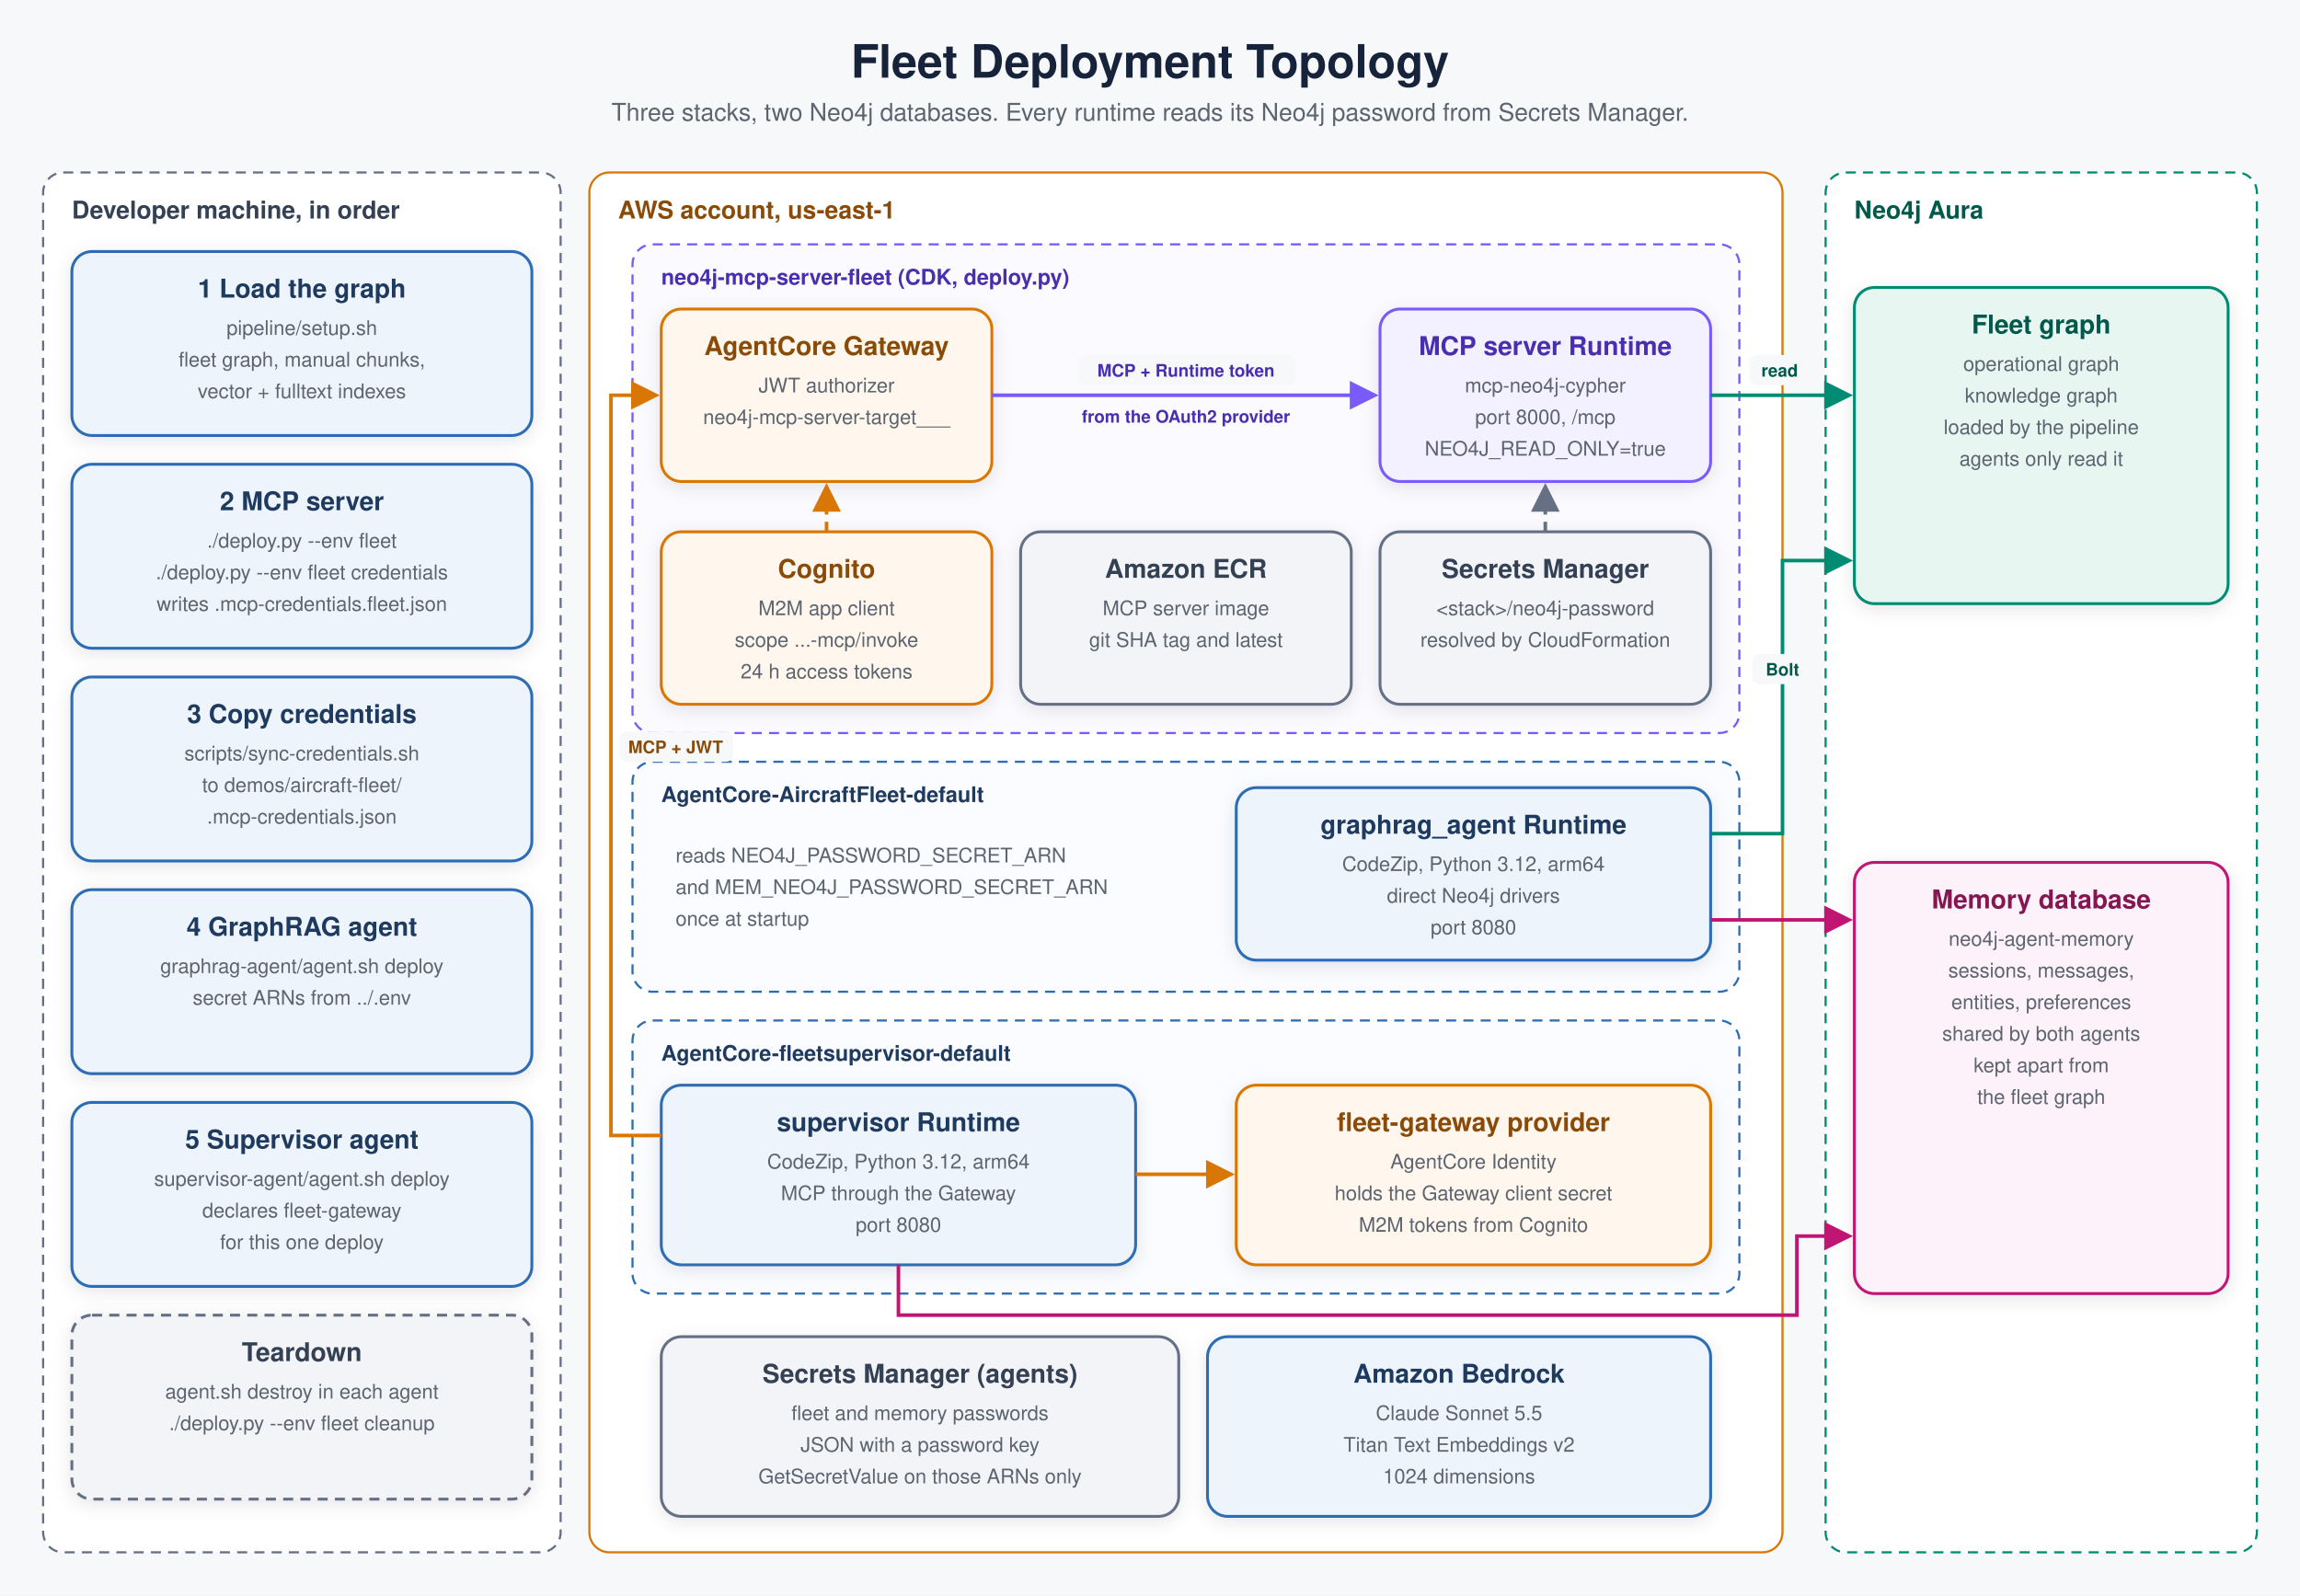
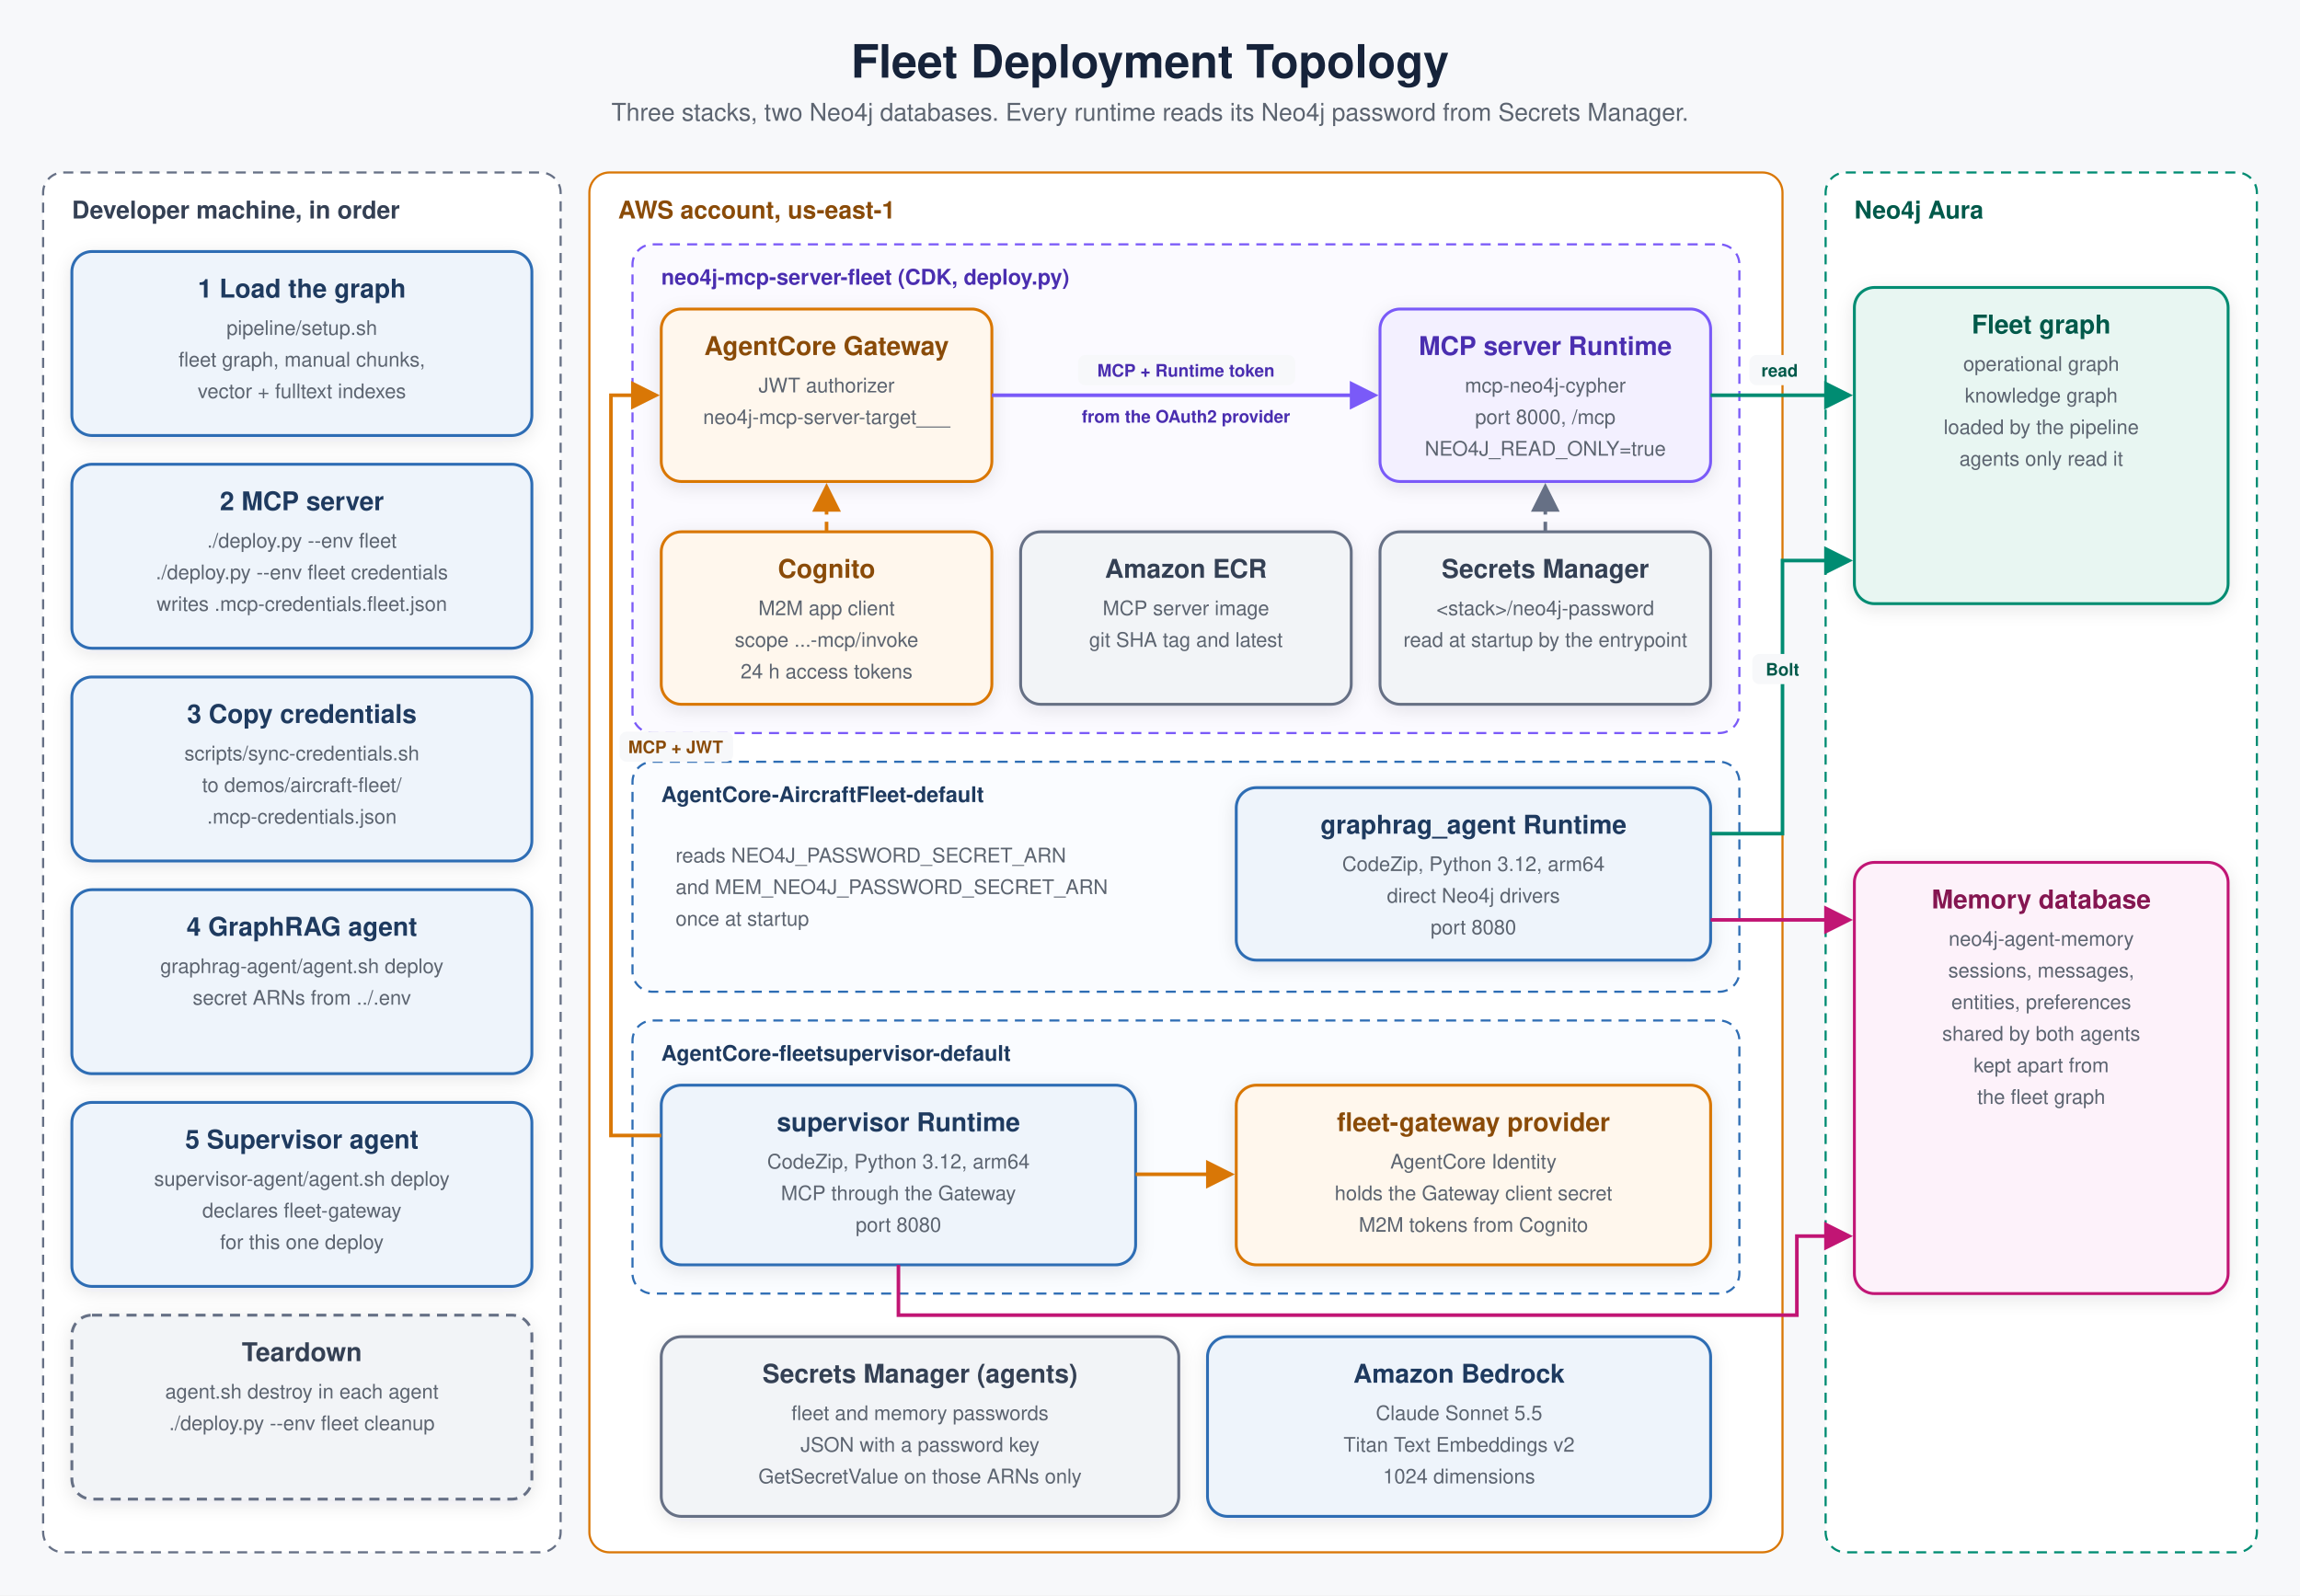
<svg xmlns="http://www.w3.org/2000/svg" width="1600" height="1110" viewBox="0 0 1600 1110" font-family="'Helvetica Neue', Helvetica, Arial, sans-serif">
  <defs>
    <filter id="shadow" x="-15%" y="-20%" width="130%" height="150%">
      <feDropShadow dx="0" dy="3" stdDeviation="6" flood-color="#101828" flood-opacity="0.10" />
    </filter>
    <marker id="a-blue" viewBox="0 0 10 10" refX="8.5" refY="5" markerWidth="8" markerHeight="8" orient="auto-start-reverse">
      <path d="M0,0 L10,5 L0,10 Z" fill="#2E6DB4" />
    </marker>
    <marker id="a-teal" viewBox="0 0 10 10" refX="8.5" refY="5" markerWidth="8" markerHeight="8" orient="auto-start-reverse">
      <path d="M0,0 L10,5 L0,10 Z" fill="#008C72" />
    </marker>
    <marker id="a-orange" viewBox="0 0 10 10" refX="8.5" refY="5" markerWidth="8" markerHeight="8" orient="auto-start-reverse">
      <path d="M0,0 L10,5 L0,10 Z" fill="#D97706" />
    </marker>
    <marker id="a-purple" viewBox="0 0 10 10" refX="8.5" refY="5" markerWidth="8" markerHeight="8" orient="auto-start-reverse">
      <path d="M0,0 L10,5 L0,10 Z" fill="#7A5AF8" />
    </marker>
    <marker id="a-pink" viewBox="0 0 10 10" refX="8.5" refY="5" markerWidth="8" markerHeight="8" orient="auto-start-reverse">
      <path d="M0,0 L10,5 L0,10 Z" fill="#C11574" />
    </marker>
    <marker id="a-slate" viewBox="0 0 10 10" refX="8.5" refY="5" markerWidth="8" markerHeight="8" orient="auto-start-reverse">
      <path d="M0,0 L10,5 L0,10 Z" fill="#667085" />
    </marker>
  </defs>
  <rect width="1600" height="1110" fill="#F7F8FA" />
  <text x="800" y="54" text-anchor="middle" font-size="32" font-weight="700" fill="#16233A">Fleet Deployment Topology</text>
  <text x="800" y="84" text-anchor="middle" font-size="17" fill="#5C6470">Three stacks, two Neo4j databases. Every runtime reads its Neo4j password from Secrets Manager.</text>
  <rect x="30" y="120" width="360" height="960" rx="14" fill="#FFFFFF" stroke="#667085" stroke-width="1.5" stroke-dasharray="7 5" />
  <text x="50" y="152" font-size="17" font-weight="700" fill="#344054" text-anchor="start">Developer machine, in order</text>
  <rect x="50" y="175" width="320" height="128" rx="14" fill="#EEF4FB" stroke="#2E6DB4" stroke-width="2" filter="url(#shadow)" />
  <text x="210.0" y="207" font-size="18" font-weight="700" fill="#1E3A5F" text-anchor="middle">1  Load the graph</text>
  <text x="210.0" y="233" font-size="14" font-weight="400" fill="#5C6470" text-anchor="middle">pipeline/setup.sh</text>
  <text x="210.0" y="255" font-size="14" font-weight="400" fill="#5C6470" text-anchor="middle">fleet graph, manual chunks,</text>
  <text x="210.0" y="277" font-size="14" font-weight="400" fill="#5C6470" text-anchor="middle">vector + fulltext indexes</text>
  <rect x="50" y="323" width="320" height="128" rx="14" fill="#EEF4FB" stroke="#2E6DB4" stroke-width="2" filter="url(#shadow)" />
  <text x="210.0" y="355" font-size="18" font-weight="700" fill="#1E3A5F" text-anchor="middle">2  MCP server</text>
  <text x="210.0" y="381" font-size="14" font-weight="400" fill="#5C6470" text-anchor="middle">./deploy.py --env fleet</text>
  <text x="210.0" y="403" font-size="14" font-weight="400" fill="#5C6470" text-anchor="middle">./deploy.py --env fleet credentials</text>
  <text x="210.0" y="425" font-size="14" font-weight="400" fill="#5C6470" text-anchor="middle">writes .mcp-credentials.fleet.json</text>
  <rect x="50" y="471" width="320" height="128" rx="14" fill="#EEF4FB" stroke="#2E6DB4" stroke-width="2" filter="url(#shadow)" />
  <text x="210.0" y="503" font-size="18" font-weight="700" fill="#1E3A5F" text-anchor="middle">3  Copy credentials</text>
  <text x="210.0" y="529" font-size="14" font-weight="400" fill="#5C6470" text-anchor="middle">scripts/sync-credentials.sh</text>
  <text x="210.0" y="551" font-size="14" font-weight="400" fill="#5C6470" text-anchor="middle">to demos/aircraft-fleet/</text>
  <text x="210.0" y="573" font-size="14" font-weight="400" fill="#5C6470" text-anchor="middle">.mcp-credentials.json</text>
  <rect x="50" y="619" width="320" height="128" rx="14" fill="#EEF4FB" stroke="#2E6DB4" stroke-width="2" filter="url(#shadow)" />
  <text x="210.0" y="651" font-size="18" font-weight="700" fill="#1E3A5F" text-anchor="middle">4  GraphRAG agent</text>
  <text x="210.0" y="677" font-size="14" font-weight="400" fill="#5C6470" text-anchor="middle">graphrag-agent/agent.sh deploy</text>
  <text x="210.0" y="699" font-size="14" font-weight="400" fill="#5C6470" text-anchor="middle">secret ARNs from ../.env</text>
  <rect x="50" y="767" width="320" height="128" rx="14" fill="#EEF4FB" stroke="#2E6DB4" stroke-width="2" filter="url(#shadow)" />
  <text x="210.0" y="799" font-size="18" font-weight="700" fill="#1E3A5F" text-anchor="middle">5  Supervisor agent</text>
  <text x="210.0" y="825" font-size="14" font-weight="400" fill="#5C6470" text-anchor="middle">supervisor-agent/agent.sh deploy</text>
  <text x="210.0" y="847" font-size="14" font-weight="400" fill="#5C6470" text-anchor="middle">declares fleet-gateway</text>
  <text x="210.0" y="869" font-size="14" font-weight="400" fill="#5C6470" text-anchor="middle">for this one deploy</text>
  <rect x="50" y="915" width="320" height="128" rx="14" fill="#F2F4F7" stroke="#667085" stroke-width="2" stroke-dasharray="7 5" filter="url(#shadow)" />
  <text x="210.0" y="947" font-size="18" font-weight="700" fill="#344054" text-anchor="middle">Teardown</text>
  <text x="210.0" y="973" font-size="14" font-weight="400" fill="#5C6470" text-anchor="middle">agent.sh destroy in each agent</text>
  <text x="210.0" y="995" font-size="14" font-weight="400" fill="#5C6470" text-anchor="middle">./deploy.py --env fleet cleanup</text>
  <rect x="410" y="120" width="830" height="960" rx="14" fill="#FFFFFF" stroke="#D97706" stroke-width="1.5" />
  <text x="430" y="152" font-size="17" font-weight="700" fill="#8A4B08" text-anchor="start">AWS account, us-east-1</text>
  <rect x="440" y="170" width="770" height="340" rx="14" fill="#FBFAFF" stroke="#7A5AF8" stroke-width="1.5" stroke-dasharray="7 5" />
  <text x="460" y="198" font-size="15" font-weight="700" fill="#4A2EB0" text-anchor="start">neo4j-mcp-server-fleet (CDK, deploy.py)</text>
  <rect x="460" y="215" width="230" height="120" rx="14" fill="#FFF7ED" stroke="#D97706" stroke-width="2" filter="url(#shadow)" />
  <text x="575.0" y="247" font-size="18" font-weight="700" fill="#8A4B08" text-anchor="middle">AgentCore Gateway</text>
  <text x="575.0" y="273" font-size="14" font-weight="400" fill="#5C6470" text-anchor="middle">JWT authorizer</text>
  <text x="575.0" y="295" font-size="14" font-weight="400" fill="#5C6470" text-anchor="middle">neo4j-mcp-server-target___</text>
  <rect x="960" y="215" width="230" height="120" rx="14" fill="#F3F0FF" stroke="#7A5AF8" stroke-width="2" filter="url(#shadow)" />
  <text x="1075.0" y="247" font-size="18" font-weight="700" fill="#4A2EB0" text-anchor="middle">MCP server Runtime</text>
  <text x="1075.0" y="273" font-size="14" font-weight="400" fill="#5C6470" text-anchor="middle">mcp-neo4j-cypher</text>
  <text x="1075.0" y="295" font-size="14" font-weight="400" fill="#5C6470" text-anchor="middle">port 8000, /mcp</text>
  <text x="1075.0" y="317" font-size="14" font-weight="400" fill="#5C6470" text-anchor="middle">NEO4J_READ_ONLY=true</text>
  <path d="M690,275 H956" fill="none" stroke="#7A5AF8" stroke-width="2.5" marker-end="url(#a-purple)" />
  <rect x="750" y="247" width="151" height="21" rx="5" fill="#F7F8FA" />
  <text x="825" y="262" font-size="12" font-weight="600" fill="#4A2EB0" text-anchor="middle">MCP + Runtime token</text>
  <text x="825" y="294" font-size="12" font-weight="600" fill="#4A2EB0" text-anchor="middle">from the OAuth2 provider</text>
  <rect x="460" y="370" width="230" height="120" rx="14" fill="#FFF7ED" stroke="#D97706" stroke-width="2" filter="url(#shadow)" />
  <text x="575.0" y="402" font-size="18" font-weight="700" fill="#8A4B08" text-anchor="middle">Cognito</text>
  <text x="575.0" y="428" font-size="14" font-weight="400" fill="#5C6470" text-anchor="middle">M2M app client</text>
  <text x="575.0" y="450" font-size="14" font-weight="400" fill="#5C6470" text-anchor="middle">scope ...-mcp/invoke</text>
  <text x="575.0" y="472" font-size="14" font-weight="400" fill="#5C6470" text-anchor="middle">24 h access tokens</text>
  <rect x="710" y="370" width="230" height="120" rx="14" fill="#F2F4F7" stroke="#667085" stroke-width="2" filter="url(#shadow)" />
  <text x="825.0" y="402" font-size="18" font-weight="700" fill="#344054" text-anchor="middle">Amazon ECR</text>
  <text x="825.0" y="428" font-size="14" font-weight="400" fill="#5C6470" text-anchor="middle">MCP server image</text>
  <text x="825.0" y="450" font-size="14" font-weight="400" fill="#5C6470" text-anchor="middle">git SHA tag and latest</text>
  <rect x="960" y="370" width="230" height="120" rx="14" fill="#F2F4F7" stroke="#667085" stroke-width="2" filter="url(#shadow)" />
  <text x="1075.0" y="402" font-size="18" font-weight="700" fill="#344054" text-anchor="middle">Secrets Manager</text>
  <text x="1075.0" y="428" font-size="14" font-weight="400" fill="#5C6470" text-anchor="middle">&lt;stack&gt;/neo4j-password</text>
-   <text x="1075.0" y="450" font-size="14" font-weight="400" fill="#5C6470" text-anchor="middle">resolved by CloudFormation</text>
+   <text x="1075.0" y="450" font-size="14" font-weight="400" fill="#5C6470" text-anchor="middle">read at startup by the entrypoint</text>
  <path d="M575,370 V339" fill="none" stroke="#D97706" stroke-width="2.5" stroke-dasharray="7 5" marker-end="url(#a-orange)" />
  <path d="M1075,370 V339" fill="none" stroke="#667085" stroke-width="2.5" stroke-dasharray="7 5" marker-end="url(#a-slate)" />
  <rect x="440" y="530" width="770" height="160" rx="14" fill="#FAFCFF" stroke="#2E6DB4" stroke-width="1.5" stroke-dasharray="7 5" />
  <text x="460" y="558" font-size="15" font-weight="700" fill="#1E3A5F" text-anchor="start">AgentCore-AircraftFleet-default</text>
  <text x="470" y="600" font-size="14" font-weight="400" fill="#5C6470" text-anchor="start">reads NEO4J_PASSWORD_SECRET_ARN</text>
  <text x="470" y="622" font-size="14" font-weight="400" fill="#5C6470" text-anchor="start">and MEM_NEO4J_PASSWORD_SECRET_ARN</text>
  <text x="470" y="644" font-size="14" font-weight="400" fill="#5C6470" text-anchor="start">once at startup</text>
  <rect x="860" y="548" width="330" height="120" rx="14" fill="#EEF4FB" stroke="#2E6DB4" stroke-width="2" filter="url(#shadow)" />
  <text x="1025.0" y="580" font-size="18" font-weight="700" fill="#1E3A5F" text-anchor="middle">graphrag_agent Runtime</text>
  <text x="1025.0" y="606" font-size="14" font-weight="400" fill="#5C6470" text-anchor="middle">CodeZip, Python 3.12, arm64</text>
  <text x="1025.0" y="628" font-size="14" font-weight="400" fill="#5C6470" text-anchor="middle">direct Neo4j drivers</text>
  <text x="1025.0" y="650" font-size="14" font-weight="400" fill="#5C6470" text-anchor="middle">port 8080</text>
  <rect x="440" y="710" width="770" height="190" rx="14" fill="#FAFCFF" stroke="#2E6DB4" stroke-width="1.5" stroke-dasharray="7 5" />
  <text x="460" y="738" font-size="15" font-weight="700" fill="#1E3A5F" text-anchor="start">AgentCore-fleetsupervisor-default</text>
  <rect x="460" y="755" width="330" height="125" rx="14" fill="#EEF4FB" stroke="#2E6DB4" stroke-width="2" filter="url(#shadow)" />
  <text x="625.0" y="787" font-size="18" font-weight="700" fill="#1E3A5F" text-anchor="middle">supervisor Runtime</text>
  <text x="625.0" y="813" font-size="14" font-weight="400" fill="#5C6470" text-anchor="middle">CodeZip, Python 3.12, arm64</text>
  <text x="625.0" y="835" font-size="14" font-weight="400" fill="#5C6470" text-anchor="middle">MCP through the Gateway</text>
  <text x="625.0" y="857" font-size="14" font-weight="400" fill="#5C6470" text-anchor="middle">port 8080</text>
  <rect x="860" y="755" width="330" height="125" rx="14" fill="#FFF7ED" stroke="#D97706" stroke-width="2" filter="url(#shadow)" />
  <text x="1025.0" y="787" font-size="18" font-weight="700" fill="#8A4B08" text-anchor="middle">fleet-gateway provider</text>
  <text x="1025.0" y="813" font-size="14" font-weight="400" fill="#5C6470" text-anchor="middle">AgentCore Identity</text>
  <text x="1025.0" y="835" font-size="14" font-weight="400" fill="#5C6470" text-anchor="middle">holds the Gateway client secret</text>
  <text x="1025.0" y="857" font-size="14" font-weight="400" fill="#5C6470" text-anchor="middle">M2M tokens from Cognito</text>
  <path d="M790,817 H856" fill="none" stroke="#D97706" stroke-width="2.5" marker-end="url(#a-orange)" />
  <path d="M460,790 H425 V275 H456" fill="none" stroke="#D97706" stroke-width="2.5" marker-end="url(#a-orange)" />
  <rect x="431" y="509" width="79" height="21" rx="5" fill="#F7F8FA" />
  <text x="470" y="524" font-size="12" font-weight="600" fill="#8A4B08" text-anchor="middle">MCP + JWT</text>
  <rect x="460" y="930" width="360" height="125" rx="14" fill="#F2F4F7" stroke="#667085" stroke-width="2" filter="url(#shadow)" />
  <text x="640.0" y="962" font-size="18" font-weight="700" fill="#344054" text-anchor="middle">Secrets Manager (agents)</text>
  <text x="640.0" y="988" font-size="14" font-weight="400" fill="#5C6470" text-anchor="middle">fleet and memory passwords</text>
  <text x="640.0" y="1010" font-size="14" font-weight="400" fill="#5C6470" text-anchor="middle">JSON with a password key</text>
  <text x="640.0" y="1032" font-size="14" font-weight="400" fill="#5C6470" text-anchor="middle">GetSecretValue on those ARNs only</text>
  <rect x="840" y="930" width="350" height="125" rx="14" fill="#EEF4FB" stroke="#2E6DB4" stroke-width="2" filter="url(#shadow)" />
  <text x="1015.0" y="962" font-size="18" font-weight="700" fill="#1E3A5F" text-anchor="middle">Amazon Bedrock</text>
  <text x="1015.0" y="988" font-size="14" font-weight="400" fill="#5C6470" text-anchor="middle">Claude Sonnet 5.5</text>
  <text x="1015.0" y="1010" font-size="14" font-weight="400" fill="#5C6470" text-anchor="middle">Titan Text Embeddings v2</text>
  <text x="1015.0" y="1032" font-size="14" font-weight="400" fill="#5C6470" text-anchor="middle">1024 dimensions</text>
  <rect x="1270" y="120" width="300" height="960" rx="14" fill="#FFFFFF" stroke="#008C72" stroke-width="1.5" stroke-dasharray="7 5" />
  <text x="1290" y="152" font-size="17" font-weight="700" fill="#00594A" text-anchor="start">Neo4j Aura</text>
  <rect x="1290" y="200" width="260" height="220" rx="14" fill="#E8F6F2" stroke="#008C72" stroke-width="2" filter="url(#shadow)" />
  <text x="1420.0" y="232" font-size="18" font-weight="700" fill="#00594A" text-anchor="middle">Fleet graph</text>
  <text x="1420.0" y="258" font-size="14" font-weight="400" fill="#5C6470" text-anchor="middle">operational graph</text>
  <text x="1420.0" y="280" font-size="14" font-weight="400" fill="#5C6470" text-anchor="middle">knowledge graph</text>
  <text x="1420.0" y="302" font-size="14" font-weight="400" fill="#5C6470" text-anchor="middle">loaded by the pipeline</text>
  <text x="1420.0" y="324" font-size="14" font-weight="400" fill="#5C6470" text-anchor="middle">agents only read it</text>
  <rect x="1290" y="600" width="260" height="300" rx="14" fill="#FDF2FA" stroke="#C11574" stroke-width="2" filter="url(#shadow)" />
  <text x="1420.0" y="632" font-size="18" font-weight="700" fill="#851651" text-anchor="middle">Memory database</text>
  <text x="1420.0" y="658" font-size="14" font-weight="400" fill="#5C6470" text-anchor="middle">neo4j-agent-memory</text>
  <text x="1420.0" y="680" font-size="14" font-weight="400" fill="#5C6470" text-anchor="middle">sessions, messages,</text>
  <text x="1420.0" y="702" font-size="14" font-weight="400" fill="#5C6470" text-anchor="middle">entities, preferences</text>
  <text x="1420.0" y="724" font-size="14" font-weight="400" fill="#5C6470" text-anchor="middle">shared by both agents</text>
  <text x="1420.0" y="746" font-size="14" font-weight="400" fill="#5C6470" text-anchor="middle">kept apart from</text>
  <text x="1420.0" y="768" font-size="14" font-weight="400" fill="#5C6470" text-anchor="middle">the fleet graph</text>
  <path d="M1190,275 H1286" fill="none" stroke="#008C72" stroke-width="2.5" marker-end="url(#a-teal)" />
  <rect x="1217" y="247" width="43" height="21" rx="5" fill="#F7F8FA" />
  <text x="1238" y="262" font-size="12" font-weight="600" fill="#00594A" text-anchor="middle">read</text>
  <path d="M1190,580 H1240 V390 H1286" fill="none" stroke="#008C72" stroke-width="2.5" marker-end="url(#a-teal)" />
  <rect x="1219" y="455" width="43" height="21" rx="5" fill="#F7F8FA" />
  <text x="1240" y="470" font-size="12" font-weight="600" fill="#00594A" text-anchor="middle">Bolt</text>
  <path d="M1190,640 H1286" fill="none" stroke="#C11574" stroke-width="2.5" marker-end="url(#a-pink)" />
  <path d="M625,880 V915 H1250 V860 H1286" fill="none" stroke="#C11574" stroke-width="2.5" marker-end="url(#a-pink)" />
</svg>
